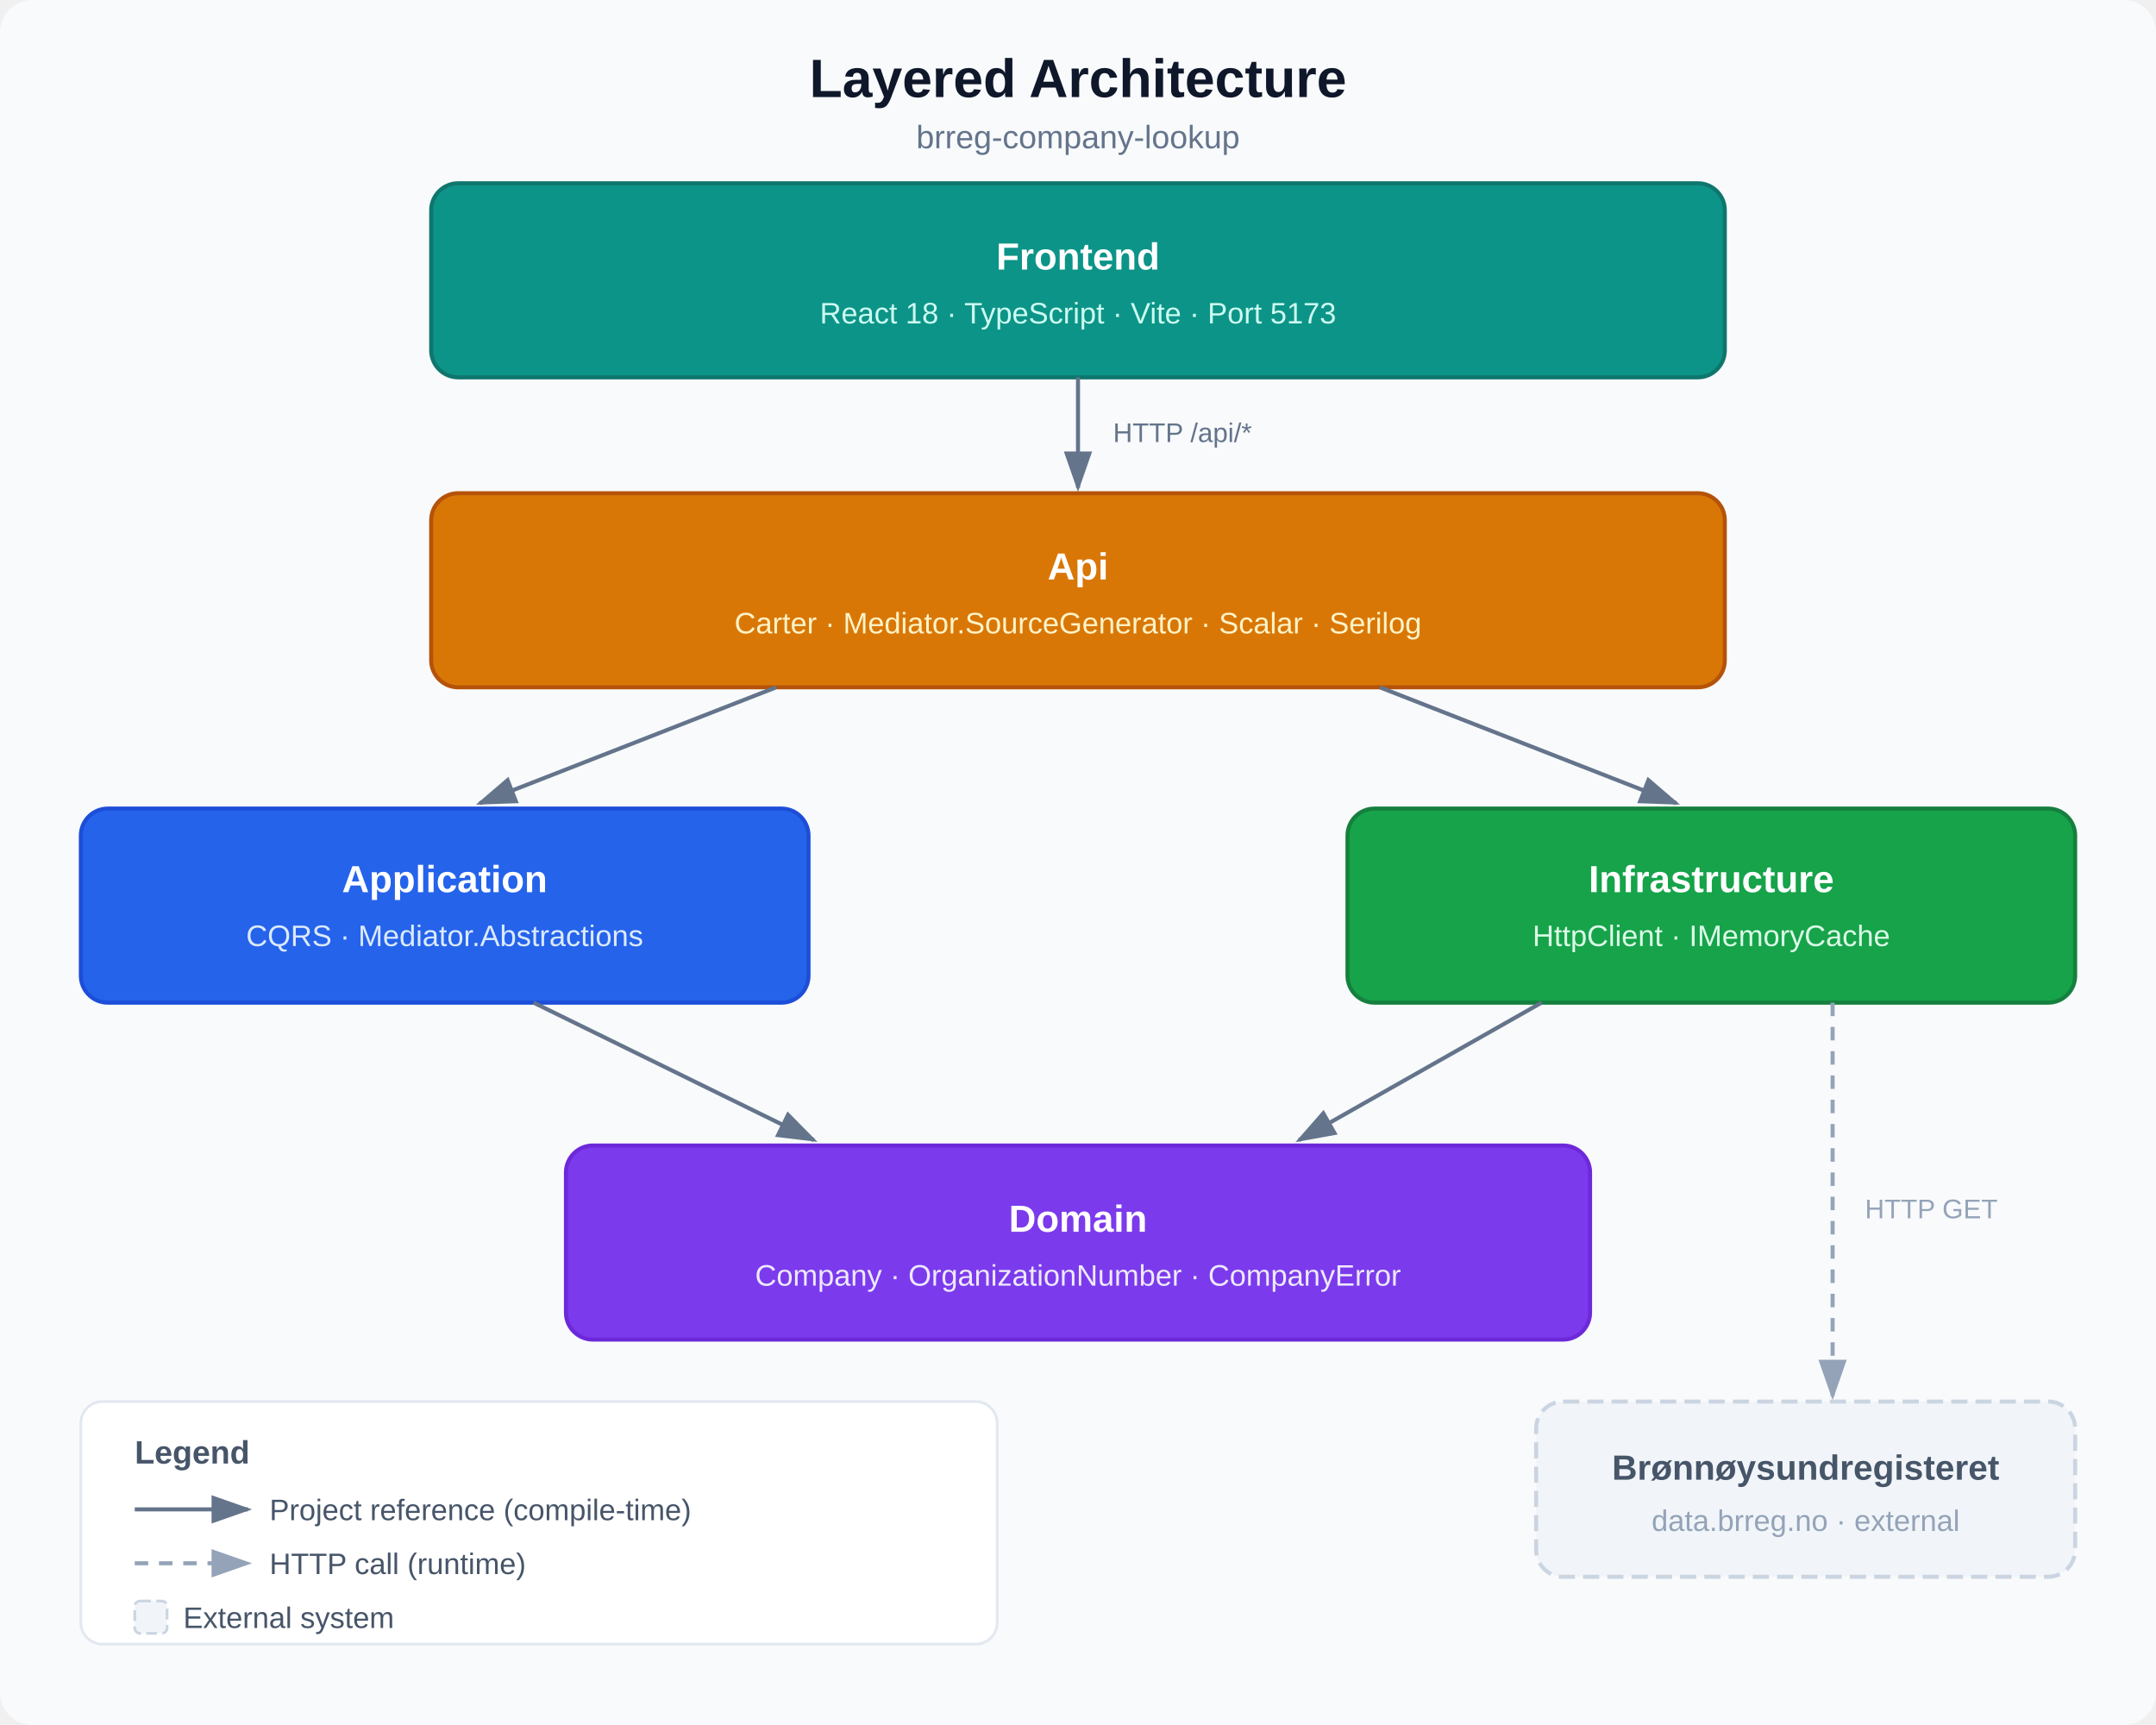
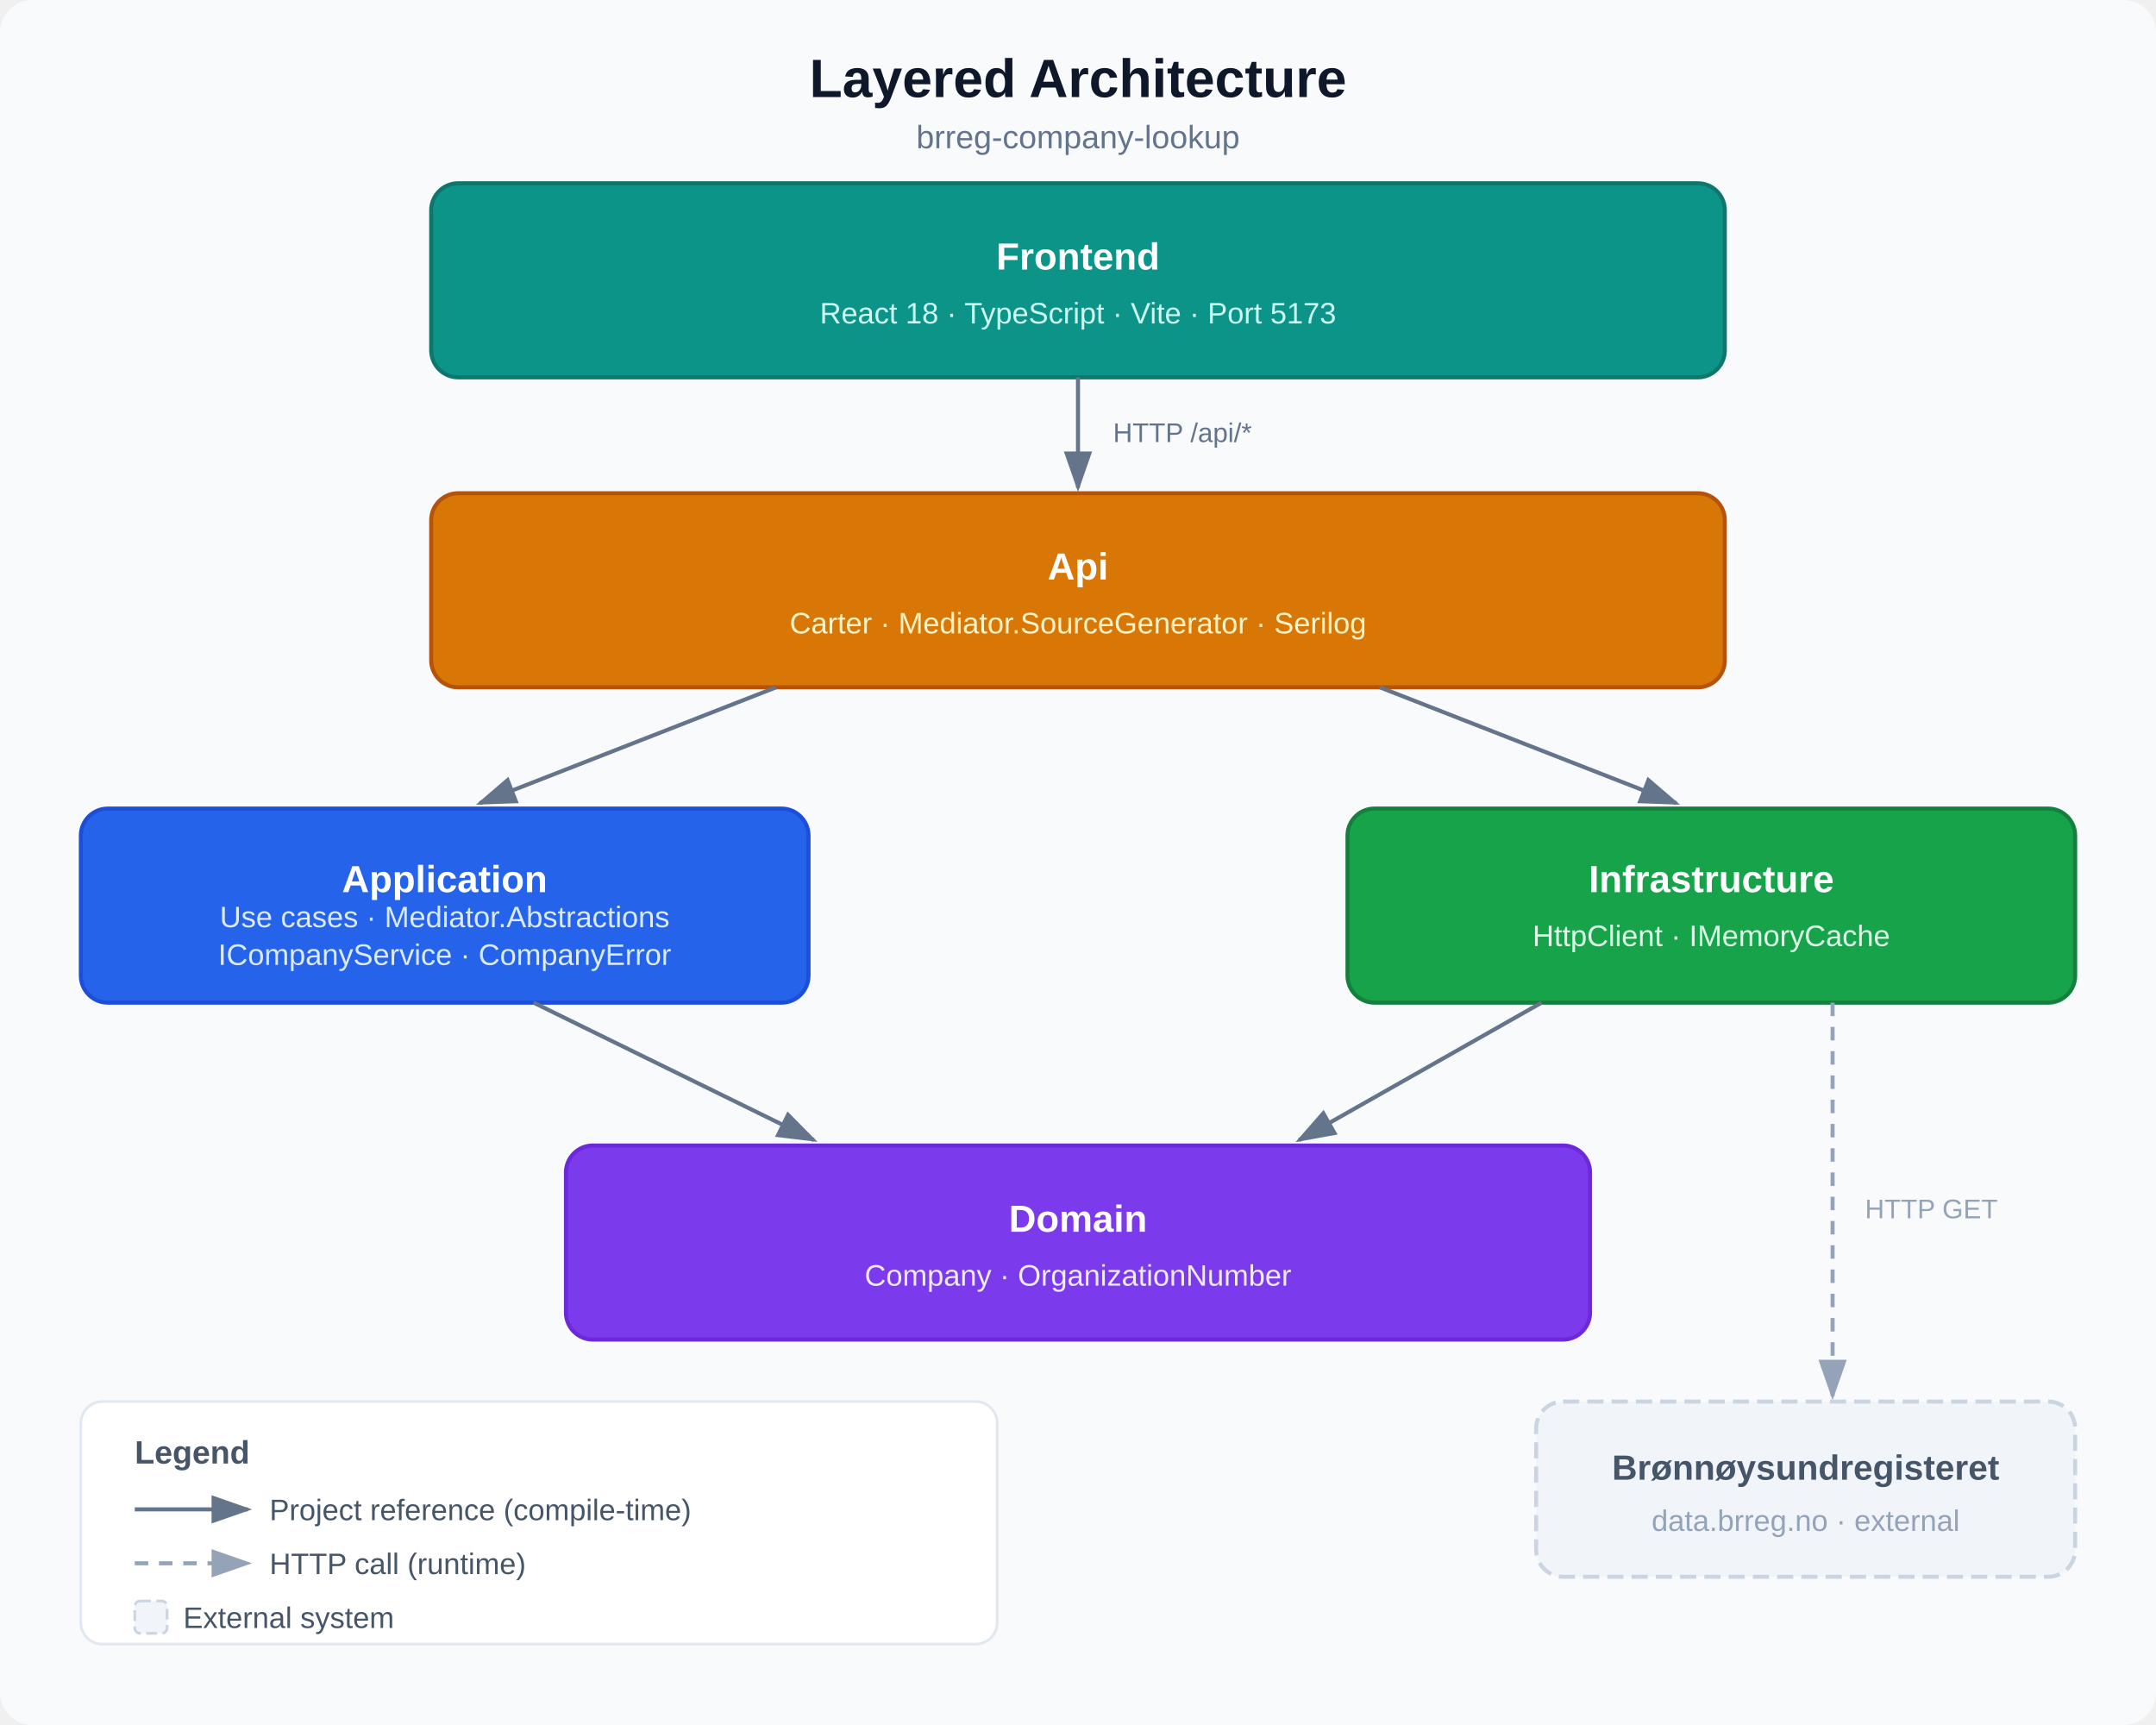
<svg xmlns="http://www.w3.org/2000/svg" width="800" height="640" viewBox="0 0 800 640" font-family="'Segoe UI', Arial, sans-serif">
  <defs>
    <marker id="arr" markerWidth="10" markerHeight="7" refX="9" refY="3.5" orient="auto">
      <polygon points="0 0, 10 3.5, 0 7" fill="#64748b" />
    </marker>
    <marker id="arr-dash" markerWidth="10" markerHeight="7" refX="9" refY="3.5" orient="auto">
      <polygon points="0 0, 10 3.5, 0 7" fill="#94a3b8" />
    </marker>
  </defs>
  <rect width="800" height="640" fill="#f8fafc" rx="12" />
  <text x="400" y="36" text-anchor="middle" font-size="20" font-weight="700" fill="#0f172a">Layered Architecture</text>
  <text x="400" y="55" text-anchor="middle" font-size="12" fill="#64748b">brreg-company-lookup</text>
  <rect x="160" y="68" width="480" height="72" rx="10" fill="#0d9488" stroke="#0f766e" stroke-width="1.5" />
  <text x="400" y="100" text-anchor="middle" font-size="14" font-weight="700" fill="white">Frontend</text>
  <text x="400" y="120" text-anchor="middle" font-size="11" fill="#ccfbf1">React 18 · TypeScript · Vite · Port 5173</text>
  <line x1="400" y1="140" x2="400" y2="181" stroke="#64748b" stroke-width="1.5" marker-end="url(#arr)" />
  <text x="413" y="164" font-size="10" fill="#64748b">HTTP /api/*</text>
  <rect x="160" y="183" width="480" height="72" rx="10" fill="#d97706" stroke="#b45309" stroke-width="1.5" />
  <text x="400" y="215" text-anchor="middle" font-size="14" font-weight="700" fill="white">Api</text>
-   <text x="400" y="235" text-anchor="middle" font-size="11" fill="#fef3c7">Carter · Mediator.SourceGenerator · Scalar · Serilog</text>
+   <text x="400" y="235" text-anchor="middle" font-size="11" fill="#fef3c7">Carter · Mediator.SourceGenerator · Serilog</text>
  <line x1="288" y1="255" x2="178" y2="298" stroke="#64748b" stroke-width="1.5" marker-end="url(#arr)" />
  <line x1="512" y1="255" x2="622" y2="298" stroke="#64748b" stroke-width="1.5" marker-end="url(#arr)" />
  <rect x="30" y="300" width="270" height="72" rx="10" fill="#2563eb" stroke="#1d4ed8" stroke-width="1.5" />
  <text x="165" y="331" text-anchor="middle" font-size="14" font-weight="700" fill="white">Application</text>
-   <text x="165" y="351" text-anchor="middle" font-size="11" fill="#dbeafe">CQRS · Mediator.Abstractions</text>
+   <text x="165" y="344" text-anchor="middle" font-size="11" fill="#dbeafe">Use cases · Mediator.Abstractions</text>
+   <text x="165" y="358" text-anchor="middle" font-size="11" fill="#dbeafe">ICompanyService · CompanyError</text>
  <line x1="198" y1="372" x2="302" y2="423" stroke="#64748b" stroke-width="1.5" marker-end="url(#arr)" />
  <rect x="500" y="300" width="270" height="72" rx="10" fill="#16a34a" stroke="#15803d" stroke-width="1.5" />
  <text x="635" y="331" text-anchor="middle" font-size="14" font-weight="700" fill="white">Infrastructure</text>
  <text x="635" y="351" text-anchor="middle" font-size="11" fill="#dcfce7">HttpClient · IMemoryCache</text>
  <line x1="572" y1="372" x2="482" y2="423" stroke="#64748b" stroke-width="1.5" marker-end="url(#arr)" />
  <line x1="680" y1="372" x2="680" y2="518" stroke="#94a3b8" stroke-width="1.5" stroke-dasharray="5,4" marker-end="url(#arr-dash)" />
  <text x="692" y="452" font-size="10" fill="#94a3b8">HTTP GET</text>
  <rect x="210" y="425" width="380" height="72" rx="10" fill="#7c3aed" stroke="#6d28d9" stroke-width="1.5" />
  <text x="400" y="457" text-anchor="middle" font-size="14" font-weight="700" fill="white">Domain</text>
-   <text x="400" y="477" text-anchor="middle" font-size="11" fill="#ede9fe">Company · OrganizationNumber · CompanyError</text>
+   <text x="400" y="477" text-anchor="middle" font-size="11" fill="#ede9fe">Company · OrganizationNumber</text>
  <rect x="570" y="520" width="200" height="65" rx="10" fill="#f1f5f9" stroke="#cbd5e1" stroke-width="1.5" stroke-dasharray="6,3" />
  <text x="670" y="549" text-anchor="middle" font-size="13" font-weight="700" fill="#475569">Brønnøysundregisteret</text>
  <text x="670" y="568" text-anchor="middle" font-size="11" fill="#94a3b8">data.brreg.no · external</text>
  <rect x="30" y="520" width="340" height="90" rx="8" fill="white" stroke="#e2e8f0" stroke-width="1" />
  <text x="50" y="543" font-size="12" font-weight="600" fill="#475569">Legend</text>
  <line x1="50" y1="560" x2="92" y2="560" stroke="#64748b" stroke-width="1.5" marker-end="url(#arr)" />
  <text x="100" y="564" font-size="11" fill="#475569">Project reference (compile-time)</text>
  <line x1="50" y1="580" x2="92" y2="580" stroke="#94a3b8" stroke-width="1.5" stroke-dasharray="5,4" marker-end="url(#arr-dash)" />
  <text x="100" y="584" font-size="11" fill="#475569">HTTP call (runtime)</text>
  <rect x="50" y="594" width="12" height="12" rx="2" fill="#f1f5f9" stroke="#cbd5e1" stroke-width="1" stroke-dasharray="4,2" />
  <text x="68" y="604" font-size="11" fill="#475569">External system</text>
</svg>
